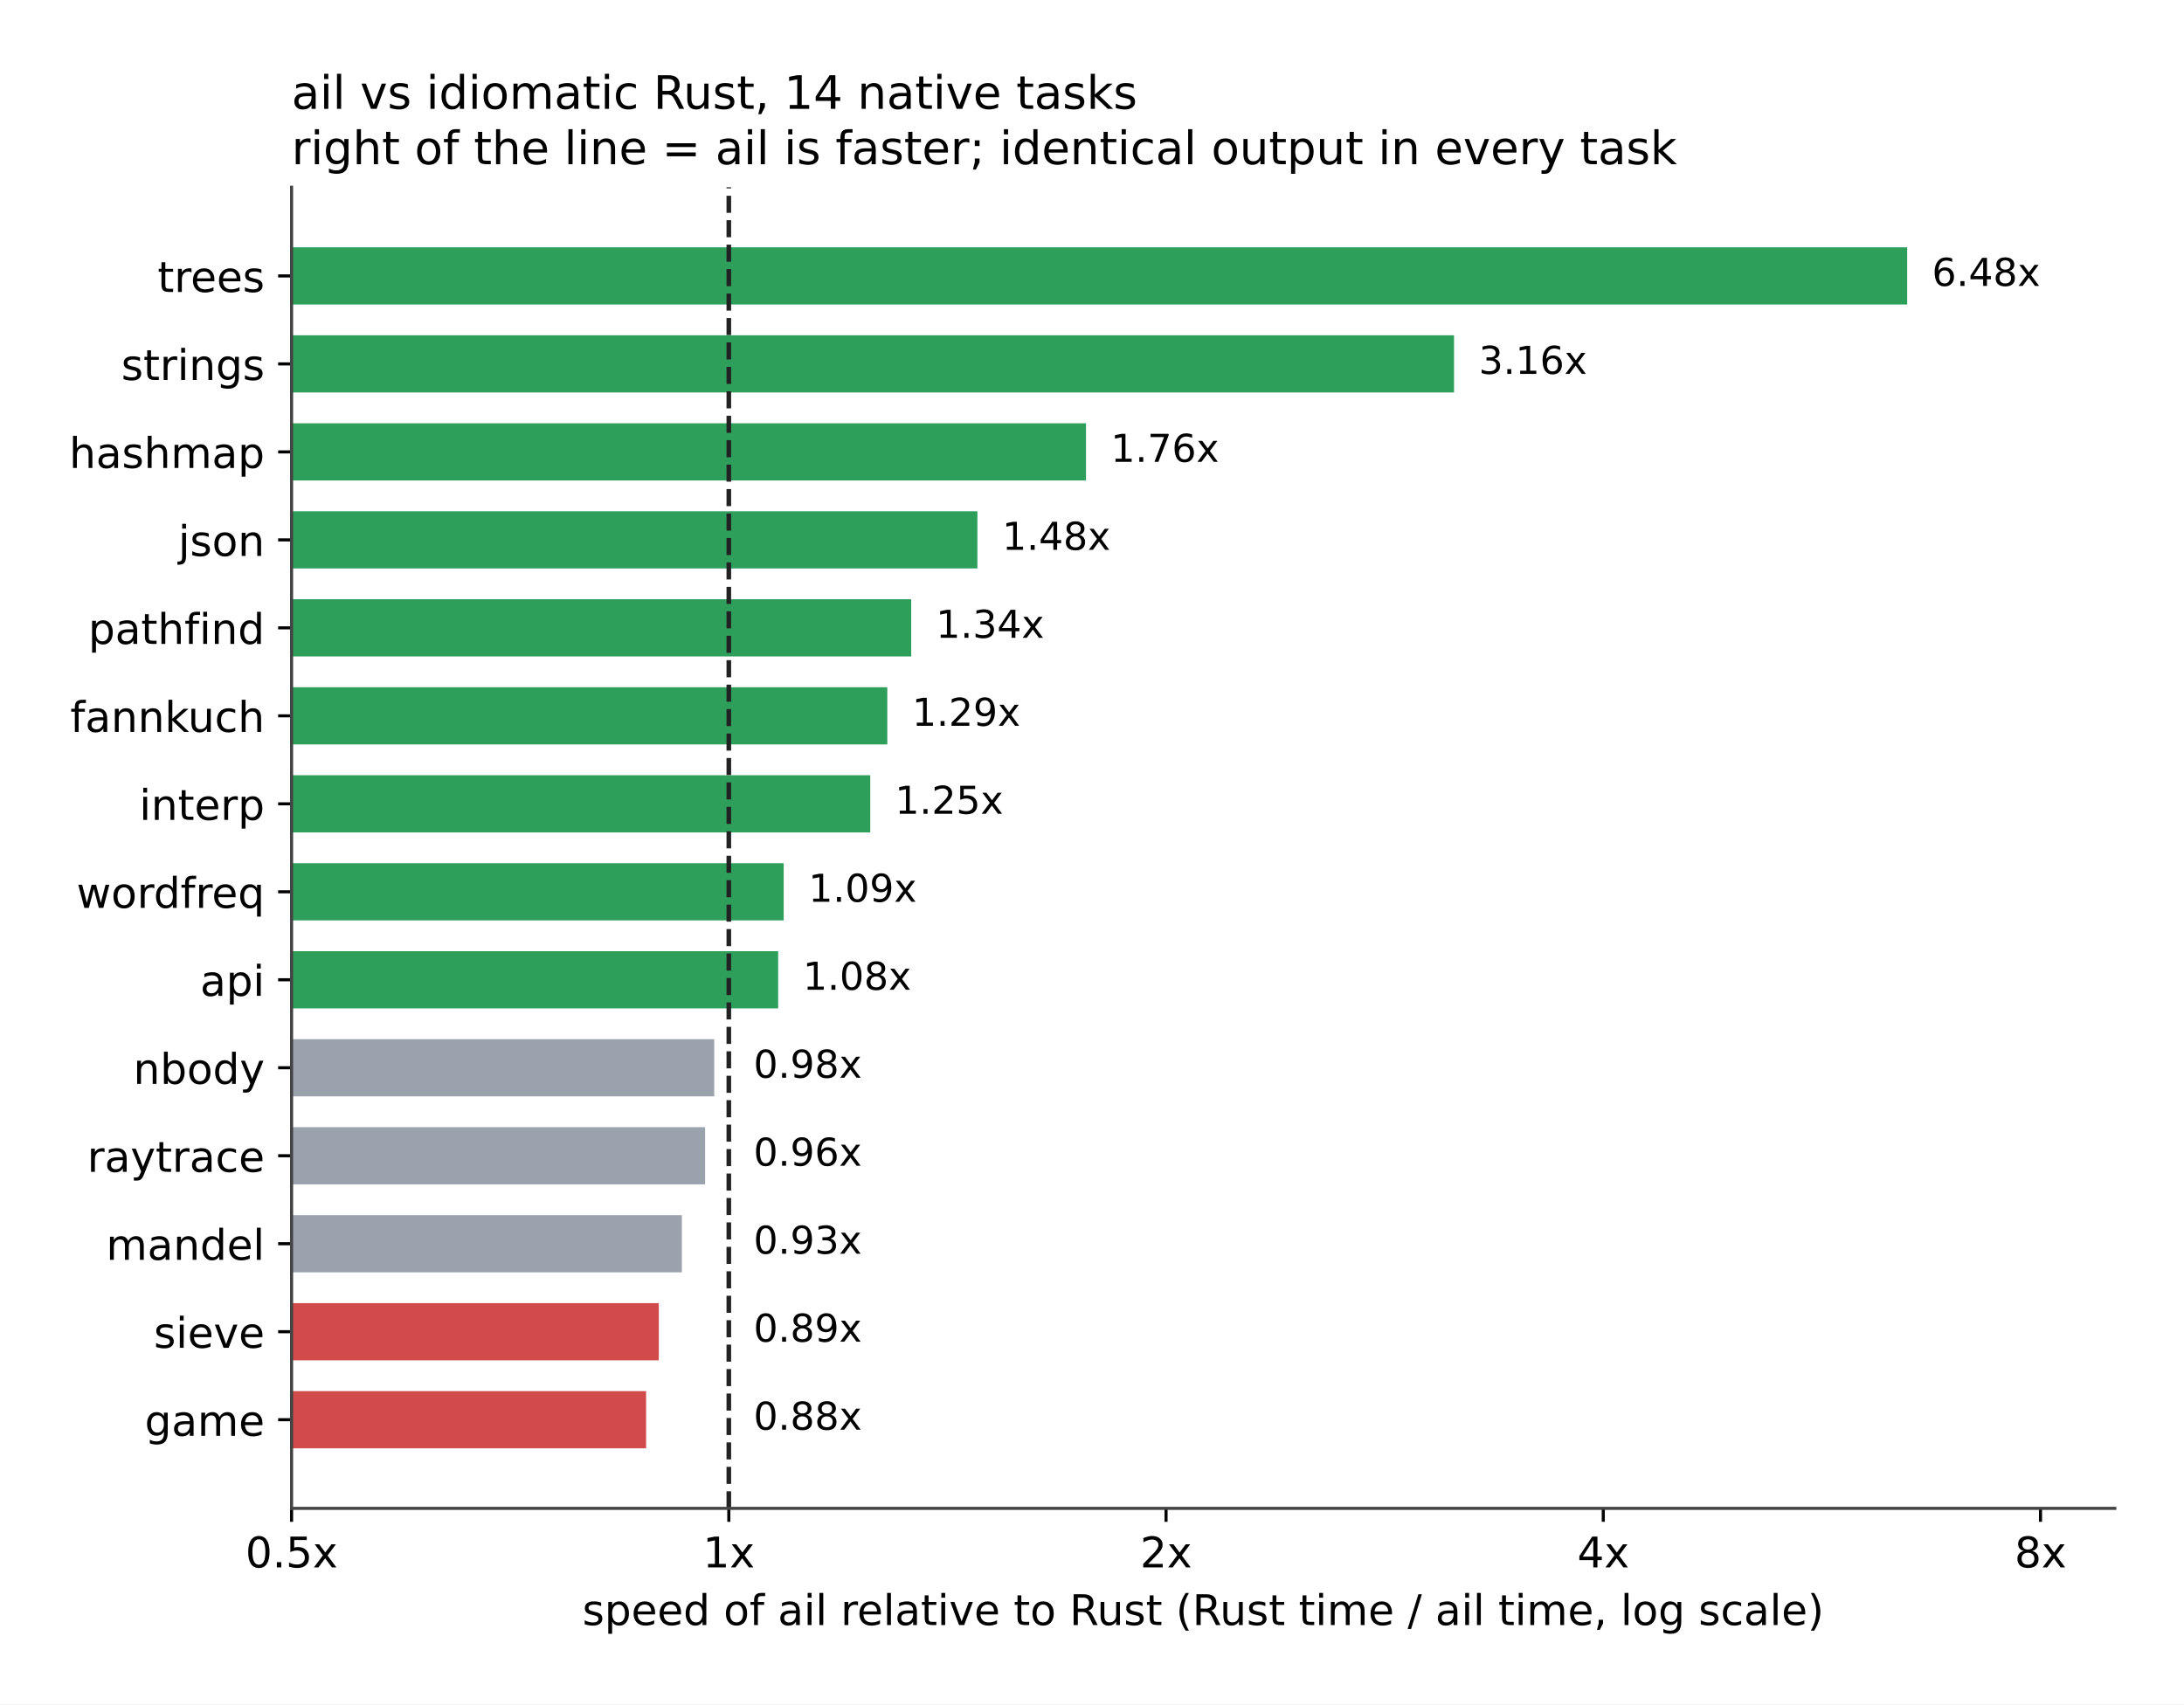
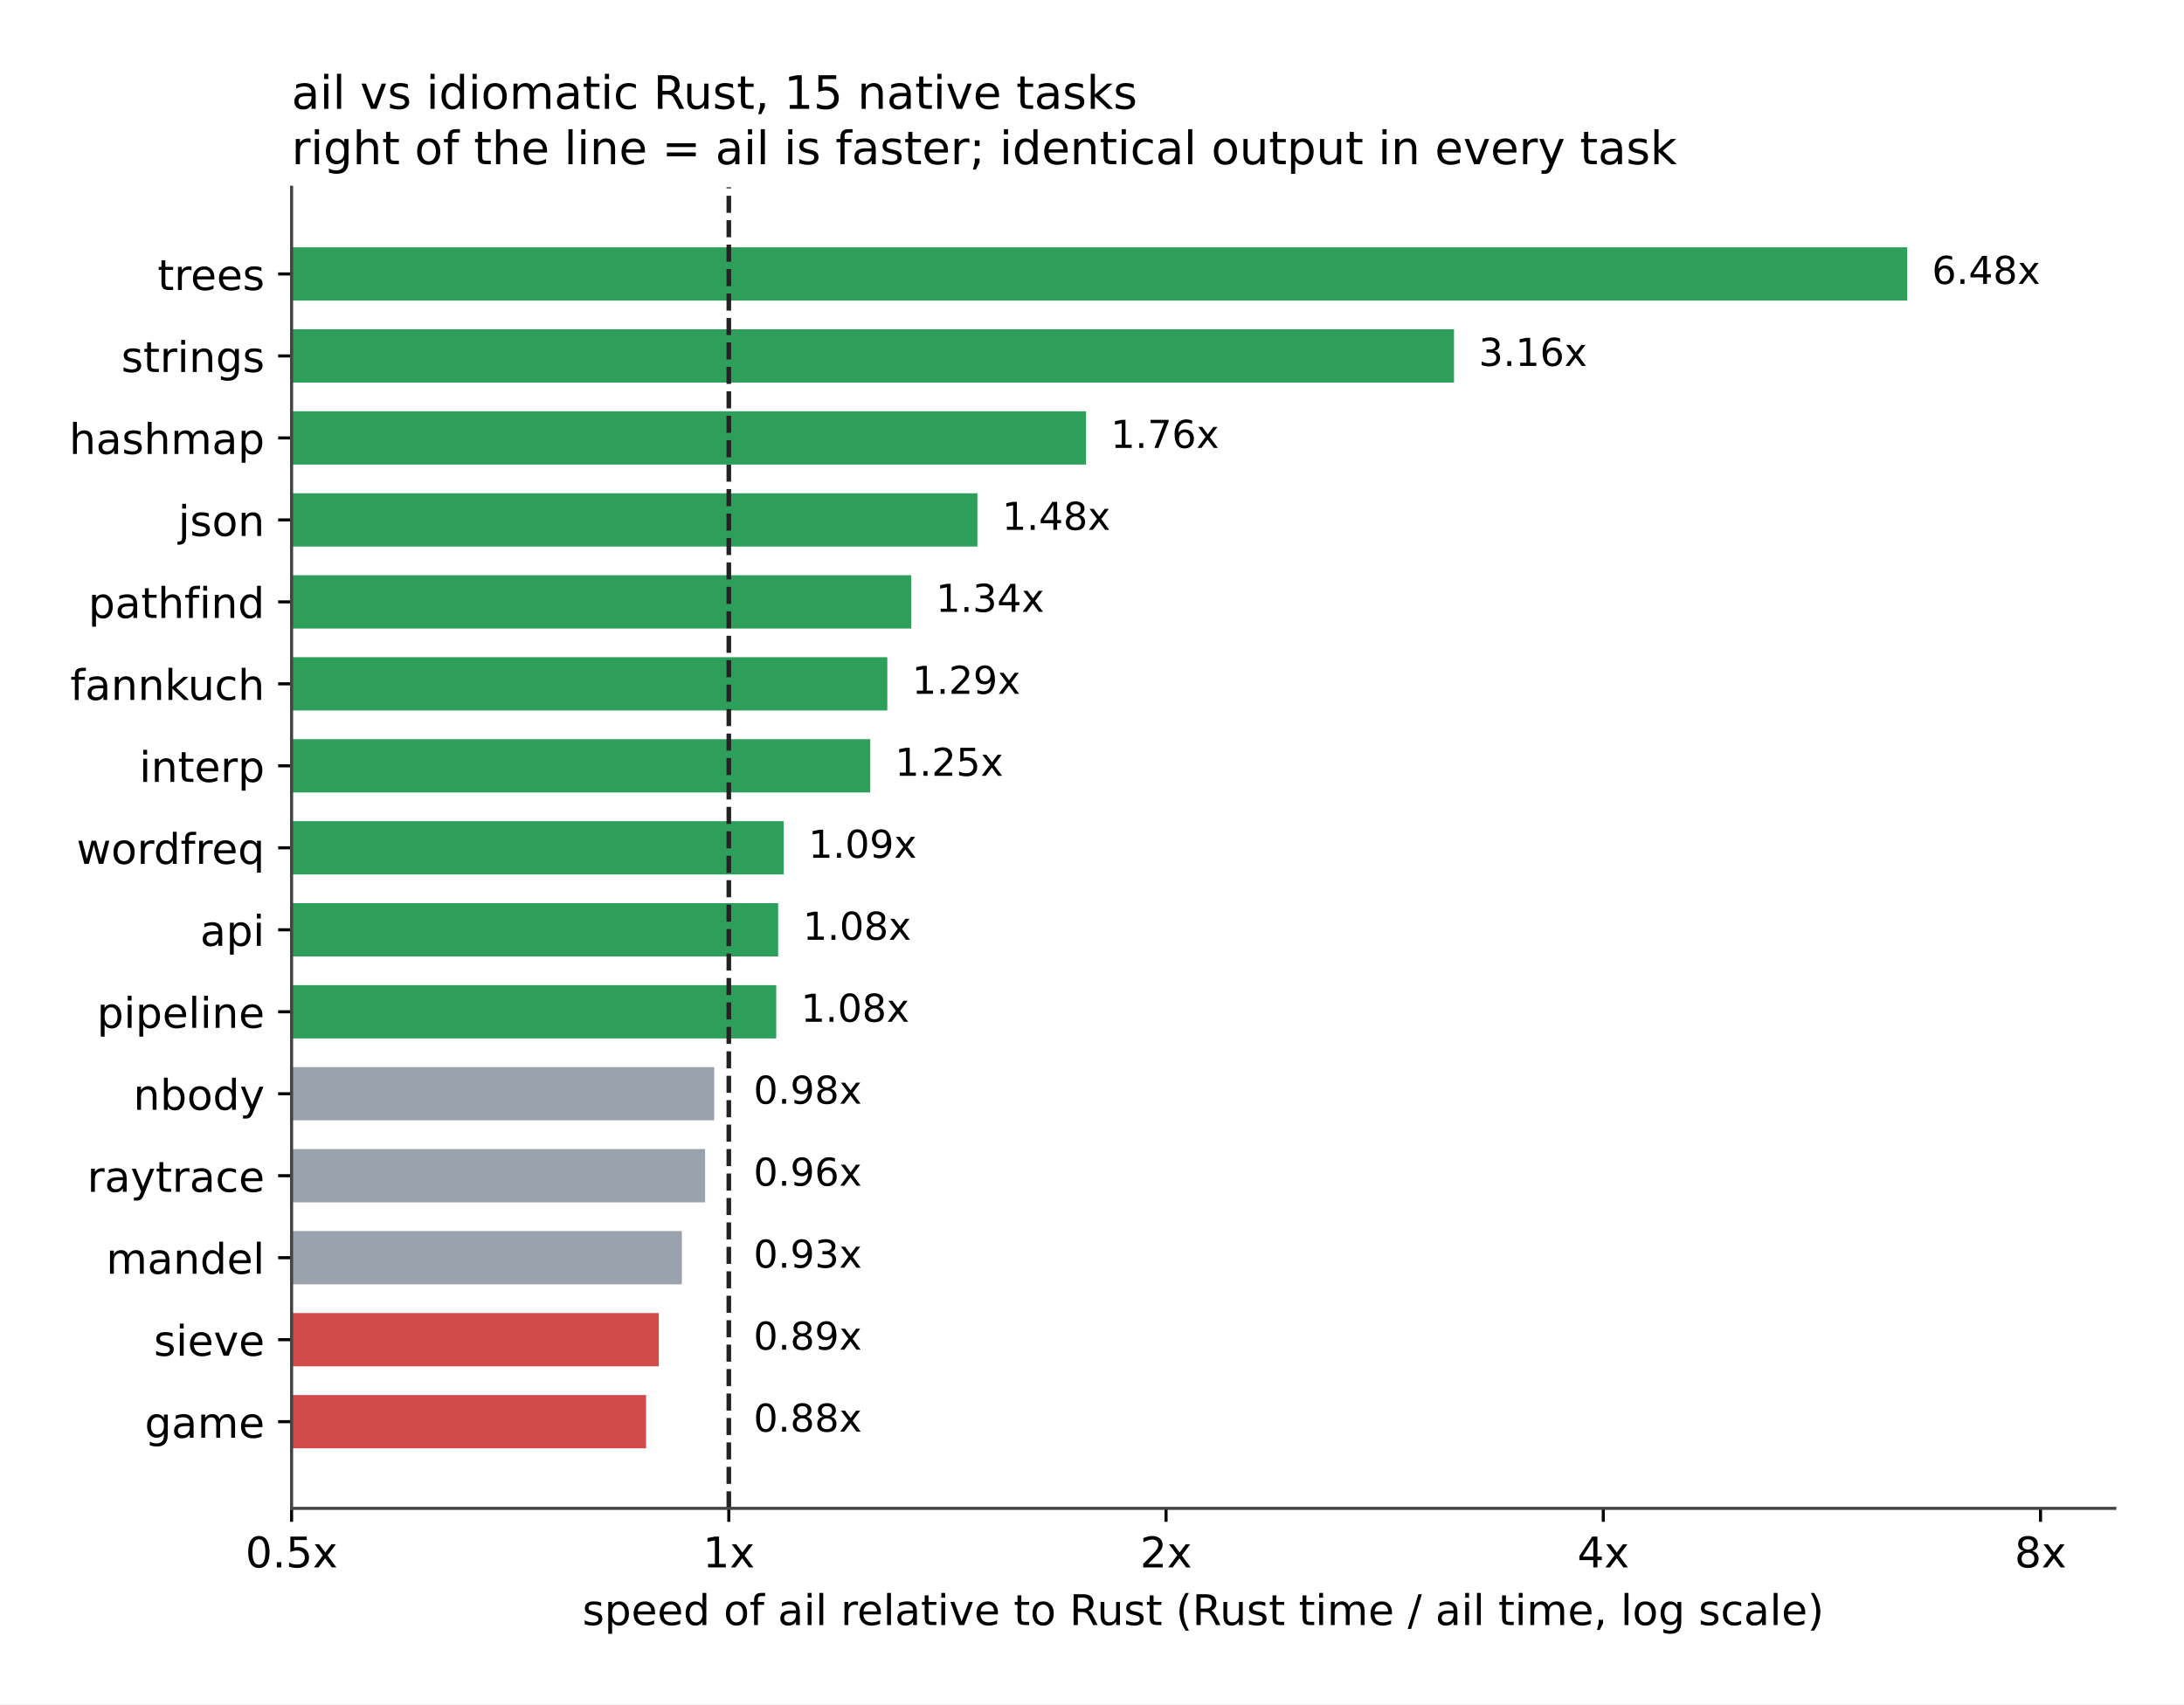
<svg xmlns="http://www.w3.org/2000/svg" xmlns:xlink="http://www.w3.org/1999/xlink" width="568.153pt" height="443.451pt" viewBox="0 0 568.153 443.451" version="1.1">
  <defs>
    <style type="text/css">*{stroke-linejoin: round; stroke-linecap: butt}</style>
  </defs>
  <g id="figure_1">
    <g id="patch_1">
      <path d="M 0 443.451  L 568.153 443.451  L 568.153 0  L 0 0  z " style="fill: #ffffff" />
    </g>
    <g id="axes_1">
      <g id="patch_2">
        <path d="M 75.853 392.451  L 550.153 392.451  L 550.153 48.723  L 75.853 48.723  z " style="fill: #ffffff" />
      </g>
      <g id="patch_3">
-         <path d="M -113553.457 376.827  L 168.079 376.827  L 168.079 361.947  L -113553.457 361.947  z " clip-path="url(#p042102d04b)" style="fill: #d24b4b" />
+         <path d="M -113553.457 376.827  L 168.079 376.827  L 168.079 362.962  L -113553.457 362.962  z " clip-path="url(#pbe4f13df9d)" style="fill: #d24b4b" />
      </g>
      <g id="patch_4">
-         <path d="M -113553.457 353.934  L 171.387 353.934  L 171.387 339.054  L -113553.457 339.054  z " clip-path="url(#p042102d04b)" style="fill: #d24b4b" />
+         <path d="M -113553.457 355.497  L 171.387 355.497  L 171.387 341.633  L -113553.457 341.633  z " clip-path="url(#pbe4f13df9d)" style="fill: #d24b4b" />
      </g>
      <g id="patch_5">
-         <path d="M -113553.457 331.042  L 177.379 331.042  L 177.379 316.162  L -113553.457 316.162  z " clip-path="url(#p042102d04b)" style="fill: #9aa3ad" />
+         <path d="M -113553.457 334.167  L 177.379 334.167  L 177.379 320.303  L -113553.457 320.303  z " clip-path="url(#pbe4f13df9d)" style="fill: #9aa3ad" />
      </g>
      <g id="patch_6">
-         <path d="M -113553.457 308.15  L 183.429 308.15  L 183.429 293.27  L -113553.457 293.27  z " clip-path="url(#p042102d04b)" style="fill: #9aa3ad" />
+         <path d="M -113553.457 312.837  L 183.429 312.837  L 183.429 298.973  L -113553.457 298.973  z " clip-path="url(#pbe4f13df9d)" style="fill: #9aa3ad" />
      </g>
      <g id="patch_7">
-         <path d="M -113553.457 285.257  L 185.801 285.257  L 185.801 270.377  L -113553.457 270.377  z " clip-path="url(#p042102d04b)" style="fill: #9aa3ad" />
+         <path d="M -113553.457 291.508  L 185.801 291.508  L 185.801 277.644  L -113553.457 277.644  z " clip-path="url(#pbe4f13df9d)" style="fill: #9aa3ad" />
      </g>
      <g id="patch_8">
-         <path d="M -113553.457 262.365  L 202.433 262.365  L 202.433 247.485  L -113553.457 247.485  z " clip-path="url(#p042102d04b)" style="fill: #2e9e5b" />
+         <path d="M -113553.457 270.178  L 201.93 270.178  L 201.93 256.314  L -113553.457 256.314  z " clip-path="url(#pbe4f13df9d)" style="fill: #2e9e5b" />
      </g>
      <g id="patch_9">
-         <path d="M -113553.457 239.473  L 203.874 239.473  L 203.874 224.593  L -113553.457 224.593  z " clip-path="url(#p042102d04b)" style="fill: #2e9e5b" />
+         <path d="M -113553.457 248.848  L 202.433 248.848  L 202.433 234.984  L -113553.457 234.984  z " clip-path="url(#pbe4f13df9d)" style="fill: #2e9e5b" />
      </g>
      <g id="patch_10">
-         <path d="M -113553.457 216.58  L 226.39 216.58  L 226.39 201.7  L -113553.457 201.7  z " clip-path="url(#p042102d04b)" style="fill: #2e9e5b" />
+         <path d="M -113553.457 227.519  L 203.874 227.519  L 203.874 213.654  L -113553.457 213.654  z " clip-path="url(#pbe4f13df9d)" style="fill: #2e9e5b" />
      </g>
      <g id="patch_11">
-         <path d="M -113553.457 193.688  L 230.828 193.688  L 230.828 178.808  L -113553.457 178.808  z " clip-path="url(#p042102d04b)" style="fill: #2e9e5b" />
+         <path d="M -113553.457 206.189  L 226.39 206.189  L 226.39 192.325  L -113553.457 192.325  z " clip-path="url(#pbe4f13df9d)" style="fill: #2e9e5b" />
      </g>
      <g id="patch_12">
-         <path d="M -113553.457 170.796  L 237.043 170.796  L 237.043 155.916  L -113553.457 155.916  z " clip-path="url(#p042102d04b)" style="fill: #2e9e5b" />
+         <path d="M -113553.457 184.859  L 230.828 184.859  L 230.828 170.995  L -113553.457 170.995  z " clip-path="url(#pbe4f13df9d)" style="fill: #2e9e5b" />
      </g>
      <g id="patch_13">
-         <path d="M -113553.457 147.904  L 254.268 147.904  L 254.268 133.024  L -113553.457 133.024  z " clip-path="url(#p042102d04b)" style="fill: #2e9e5b" />
+         <path d="M -113553.457 163.53  L 237.043 163.53  L 237.043 149.665  L -113553.457 149.665  z " clip-path="url(#pbe4f13df9d)" style="fill: #2e9e5b" />
      </g>
      <g id="patch_14">
-         <path d="M -113553.457 125.011  L 282.516 125.011  L 282.516 110.131  L -113553.457 110.131  z " clip-path="url(#p042102d04b)" style="fill: #2e9e5b" />
+         <path d="M -113553.457 142.2  L 254.268 142.2  L 254.268 128.336  L -113553.457 128.336  z " clip-path="url(#pbe4f13df9d)" style="fill: #2e9e5b" />
      </g>
      <g id="patch_15">
-         <path d="M -113553.457 102.119  L 378.251 102.119  L 378.251 87.239  L -113553.457 87.239  z " clip-path="url(#p042102d04b)" style="fill: #2e9e5b" />
+         <path d="M -113553.457 120.87  L 282.516 120.87  L 282.516 107.006  L -113553.457 107.006  z " clip-path="url(#pbe4f13df9d)" style="fill: #2e9e5b" />
      </g>
      <g id="patch_16">
-         <path d="M -113553.457 79.227  L 496.145 79.227  L 496.145 64.347  L -113553.457 64.347  z " clip-path="url(#p042102d04b)" style="fill: #2e9e5b" />
+         <path d="M -113553.457 99.541  L 378.251 99.541  L 378.251 85.676  L -113553.457 85.676  z " clip-path="url(#pbe4f13df9d)" style="fill: #2e9e5b" />
+       </g>
+       <g id="patch_17">
+         <path d="M -113553.457 78.211  L 496.145 78.211  L 496.145 64.347  L -113553.457 64.347  z " clip-path="url(#pbe4f13df9d)" style="fill: #2e9e5b" />
      </g>
      <g id="matplotlib.axis_1">
        <g id="xtick_1">
          <g id="line2d_1">
            <defs>
-               <path id="mf23dbc583f" d="M 0 0  L 0 3.5  " style="stroke: #000000; stroke-width: 0.8" />
+               <path id="mb585b9be72" d="M 0 0  L 0 3.5  " style="stroke: #000000; stroke-width: 0.8" />
            </defs>
            <g>
-               <use xlink:href="#mf23dbc583f" x="75.853" y="392.451" style="stroke: #000000; stroke-width: 0.8" />
+               <use xlink:href="#mb585b9be72" x="75.853" y="392.451" style="stroke: #000000; stroke-width: 0.8" />
            </g>
          </g>
          <g id="text_1">
            <text style="font-size: 11px; font-family: 'DejaVu Sans'; text-anchor: middle" x="75.853" y="407.808" transform="rotate(-0 75.85266 407.808)">0.5x</text>
          </g>
        </g>
        <g id="xtick_2">
          <g id="line2d_2">
            <g>
-               <use xlink:href="#mf23dbc583f" x="189.596" y="392.451" style="stroke: #000000; stroke-width: 0.8" />
+               <use xlink:href="#mb585b9be72" x="189.596" y="392.451" style="stroke: #000000; stroke-width: 0.8" />
            </g>
          </g>
          <g id="text_2">
            <text style="font-size: 11px; font-family: 'DejaVu Sans'; text-anchor: middle" x="189.596" y="407.808" transform="rotate(-0 189.5957 407.808)">1x</text>
          </g>
        </g>
        <g id="xtick_3">
          <g id="line2d_3">
            <g>
-               <use xlink:href="#mf23dbc583f" x="303.339" y="392.451" style="stroke: #000000; stroke-width: 0.8" />
+               <use xlink:href="#mb585b9be72" x="303.339" y="392.451" style="stroke: #000000; stroke-width: 0.8" />
            </g>
          </g>
          <g id="text_3">
            <text style="font-size: 11px; font-family: 'DejaVu Sans'; text-anchor: middle" x="303.339" y="407.808" transform="rotate(-0 303.3388 407.808)">2x</text>
          </g>
        </g>
        <g id="xtick_4">
          <g id="line2d_4">
            <g>
-               <use xlink:href="#mf23dbc583f" x="417.082" y="392.451" style="stroke: #000000; stroke-width: 0.8" />
+               <use xlink:href="#mb585b9be72" x="417.082" y="392.451" style="stroke: #000000; stroke-width: 0.8" />
            </g>
          </g>
          <g id="text_4">
            <text style="font-size: 11px; font-family: 'DejaVu Sans'; text-anchor: middle" x="417.082" y="407.808" transform="rotate(-0 417.0818 407.808)">4x</text>
          </g>
        </g>
        <g id="xtick_5">
          <g id="line2d_5">
            <g>
-               <use xlink:href="#mf23dbc583f" x="530.825" y="392.451" style="stroke: #000000; stroke-width: 0.8" />
+               <use xlink:href="#mb585b9be72" x="530.825" y="392.451" style="stroke: #000000; stroke-width: 0.8" />
            </g>
          </g>
          <g id="text_5">
            <text style="font-size: 11px; font-family: 'DejaVu Sans'; text-anchor: middle" x="530.825" y="407.808" transform="rotate(-0 530.8249 407.808)">8x</text>
          </g>
        </g>
        <g id="text_6">
          <text style="font-size: 11px; font-family: 'DejaVu Sans'; text-anchor: middle" x="313.003" y="422.809" transform="rotate(-0 313.0027 422.8089)">speed of ail relative to Rust (Rust time / ail time, log scale)</text>
        </g>
      </g>
      <g id="matplotlib.axis_2">
        <g id="ytick_1">
          <g id="line2d_6">
            <defs>
-               <path id="m8be12794ac" d="M 0 0  L -3.5 0  " style="stroke: #000000; stroke-width: 0.8" />
+               <path id="md8ed6677f6" d="M 0 0  L -3.5 0  " style="stroke: #000000; stroke-width: 0.8" />
            </defs>
            <g>
-               <use xlink:href="#m8be12794ac" x="75.853" y="369.387" style="stroke: #000000; stroke-width: 0.8" />
+               <use xlink:href="#md8ed6677f6" x="75.853" y="369.894" style="stroke: #000000; stroke-width: 0.8" />
            </g>
          </g>
          <g id="text_7">
-             <text style="font-size: 11px; font-family: 'DejaVu Sans'; text-anchor: end" x="68.853" y="373.565" transform="rotate(-0 68.85266 373.5653)">game</text>
+             <text style="font-size: 11px; font-family: 'DejaVu Sans'; text-anchor: end" x="68.853" y="374.073" transform="rotate(-0 68.85266 374.0731)">game</text>
          </g>
        </g>
        <g id="ytick_2">
          <g id="line2d_7">
            <g>
-               <use xlink:href="#m8be12794ac" x="75.853" y="346.494" style="stroke: #000000; stroke-width: 0.8" />
+               <use xlink:href="#md8ed6677f6" x="75.853" y="348.565" style="stroke: #000000; stroke-width: 0.8" />
            </g>
          </g>
          <g id="text_8">
-             <text style="font-size: 11px; font-family: 'DejaVu Sans'; text-anchor: end" x="68.853" y="350.673" transform="rotate(-0 68.85266 350.6734)">sieve</text>
+             <text style="font-size: 11px; font-family: 'DejaVu Sans'; text-anchor: end" x="68.853" y="352.744" transform="rotate(-0 68.85266 352.7439)">sieve</text>
          </g>
        </g>
        <g id="ytick_3">
          <g id="line2d_8">
            <g>
-               <use xlink:href="#m8be12794ac" x="75.853" y="323.602" style="stroke: #000000; stroke-width: 0.8" />
+               <use xlink:href="#md8ed6677f6" x="75.853" y="327.235" style="stroke: #000000; stroke-width: 0.8" />
            </g>
          </g>
          <g id="text_9">
-             <text style="font-size: 11px; font-family: 'DejaVu Sans'; text-anchor: end" x="68.853" y="327.781" transform="rotate(-0 68.85266 327.7811)">mandel</text>
+             <text style="font-size: 11px; font-family: 'DejaVu Sans'; text-anchor: end" x="68.853" y="331.414" transform="rotate(-0 68.85266 331.4142)">mandel</text>
          </g>
        </g>
        <g id="ytick_4">
          <g id="line2d_9">
            <g>
-               <use xlink:href="#m8be12794ac" x="75.853" y="300.71" style="stroke: #000000; stroke-width: 0.8" />
+               <use xlink:href="#md8ed6677f6" x="75.853" y="305.905" style="stroke: #000000; stroke-width: 0.8" />
            </g>
          </g>
          <g id="text_10">
-             <text style="font-size: 11px; font-family: 'DejaVu Sans'; text-anchor: end" x="68.853" y="304.888" transform="rotate(-0 68.85266 304.8884)">raytrace</text>
+             <text style="font-size: 11px; font-family: 'DejaVu Sans'; text-anchor: end" x="68.853" y="310.084" transform="rotate(-0 68.85266 310.0841)">raytrace</text>
          </g>
        </g>
        <g id="ytick_5">
          <g id="line2d_10">
            <g>
-               <use xlink:href="#m8be12794ac" x="75.853" y="277.817" style="stroke: #000000; stroke-width: 0.8" />
+               <use xlink:href="#md8ed6677f6" x="75.853" y="284.576" style="stroke: #000000; stroke-width: 0.8" />
            </g>
          </g>
          <g id="text_11">
-             <text style="font-size: 11px; font-family: 'DejaVu Sans'; text-anchor: end" x="68.853" y="281.996" transform="rotate(-0 68.85266 281.9965)">nbody</text>
+             <text style="font-size: 11px; font-family: 'DejaVu Sans'; text-anchor: end" x="68.853" y="288.755" transform="rotate(-0 68.85266 288.7548)">nbody</text>
          </g>
        </g>
        <g id="ytick_6">
          <g id="line2d_11">
            <g>
-               <use xlink:href="#m8be12794ac" x="75.853" y="254.925" style="stroke: #000000; stroke-width: 0.8" />
+               <use xlink:href="#md8ed6677f6" x="75.853" y="263.246" style="stroke: #000000; stroke-width: 0.8" />
            </g>
          </g>
          <g id="text_12">
-             <text style="font-size: 11px; font-family: 'DejaVu Sans'; text-anchor: end" x="68.853" y="259.104" transform="rotate(-0 68.85266 259.1042)">api</text>
+             <text style="font-size: 11px; font-family: 'DejaVu Sans'; text-anchor: end" x="68.853" y="267.425" transform="rotate(-0 68.85266 267.4251)">pipeline</text>
          </g>
        </g>
        <g id="ytick_7">
          <g id="line2d_12">
            <g>
-               <use xlink:href="#m8be12794ac" x="75.853" y="232.033" style="stroke: #000000; stroke-width: 0.8" />
+               <use xlink:href="#md8ed6677f6" x="75.853" y="241.916" style="stroke: #000000; stroke-width: 0.8" />
            </g>
          </g>
          <g id="text_13">
-             <text style="font-size: 11px; font-family: 'DejaVu Sans'; text-anchor: end" x="68.853" y="236.212" transform="rotate(-0 68.85266 236.2119)">wordfreq</text>
+             <text style="font-size: 11px; font-family: 'DejaVu Sans'; text-anchor: end" x="68.853" y="246.095" transform="rotate(-0 68.85266 246.0954)">api</text>
          </g>
        </g>
        <g id="ytick_8">
          <g id="line2d_13">
            <g>
-               <use xlink:href="#m8be12794ac" x="75.853" y="209.14" style="stroke: #000000; stroke-width: 0.8" />
+               <use xlink:href="#md8ed6677f6" x="75.853" y="220.587" style="stroke: #000000; stroke-width: 0.8" />
            </g>
          </g>
          <g id="text_14">
-             <text style="font-size: 11px; font-family: 'DejaVu Sans'; text-anchor: end" x="68.853" y="213.32" transform="rotate(-0 68.85266 213.3196)">interp</text>
+             <text style="font-size: 11px; font-family: 'DejaVu Sans'; text-anchor: end" x="68.853" y="224.766" transform="rotate(-0 68.85266 224.7657)">wordfreq</text>
          </g>
        </g>
        <g id="ytick_9">
          <g id="line2d_14">
            <g>
-               <use xlink:href="#m8be12794ac" x="75.853" y="186.248" style="stroke: #000000; stroke-width: 0.8" />
+               <use xlink:href="#md8ed6677f6" x="75.853" y="199.257" style="stroke: #000000; stroke-width: 0.8" />
            </g>
          </g>
          <g id="text_15">
-             <text style="font-size: 11px; font-family: 'DejaVu Sans'; text-anchor: end" x="68.853" y="190.427" transform="rotate(-0 68.85266 190.4273)">fannkuch</text>
+             <text style="font-size: 11px; font-family: 'DejaVu Sans'; text-anchor: end" x="68.853" y="203.436" transform="rotate(-0 68.85266 203.436)">interp</text>
          </g>
        </g>
        <g id="ytick_10">
          <g id="line2d_15">
            <g>
-               <use xlink:href="#m8be12794ac" x="75.853" y="163.356" style="stroke: #000000; stroke-width: 0.8" />
+               <use xlink:href="#md8ed6677f6" x="75.853" y="177.927" style="stroke: #000000; stroke-width: 0.8" />
            </g>
          </g>
          <g id="text_16">
-             <text style="font-size: 11px; font-family: 'DejaVu Sans'; text-anchor: end" x="68.853" y="167.535" transform="rotate(-0 68.85266 167.535)">pathfind</text>
+             <text style="font-size: 11px; font-family: 'DejaVu Sans'; text-anchor: end" x="68.853" y="182.106" transform="rotate(-0 68.85266 182.1063)">fannkuch</text>
          </g>
        </g>
        <g id="ytick_11">
          <g id="line2d_16">
            <g>
-               <use xlink:href="#m8be12794ac" x="75.853" y="140.464" style="stroke: #000000; stroke-width: 0.8" />
+               <use xlink:href="#md8ed6677f6" x="75.853" y="156.597" style="stroke: #000000; stroke-width: 0.8" />
            </g>
          </g>
          <g id="text_17">
-             <text style="font-size: 11px; font-family: 'DejaVu Sans'; text-anchor: end" x="68.853" y="144.643" transform="rotate(-0 68.85266 144.6426)">json</text>
+             <text style="font-size: 11px; font-family: 'DejaVu Sans'; text-anchor: end" x="68.853" y="160.777" transform="rotate(-0 68.85266 160.7766)">pathfind</text>
          </g>
        </g>
        <g id="ytick_12">
          <g id="line2d_17">
            <g>
-               <use xlink:href="#m8be12794ac" x="75.853" y="117.571" style="stroke: #000000; stroke-width: 0.8" />
+               <use xlink:href="#md8ed6677f6" x="75.853" y="135.268" style="stroke: #000000; stroke-width: 0.8" />
            </g>
          </g>
          <g id="text_18">
-             <text style="font-size: 11px; font-family: 'DejaVu Sans'; text-anchor: end" x="68.853" y="121.75" transform="rotate(-0 68.85266 121.7503)">hashmap</text>
+             <text style="font-size: 11px; font-family: 'DejaVu Sans'; text-anchor: end" x="68.853" y="139.447" transform="rotate(-0 68.85266 139.4469)">json</text>
          </g>
        </g>
        <g id="ytick_13">
          <g id="line2d_18">
            <g>
-               <use xlink:href="#m8be12794ac" x="75.853" y="94.679" style="stroke: #000000; stroke-width: 0.8" />
+               <use xlink:href="#md8ed6677f6" x="75.853" y="113.938" style="stroke: #000000; stroke-width: 0.8" />
            </g>
          </g>
          <g id="text_19">
-             <text style="font-size: 11px; font-family: 'DejaVu Sans'; text-anchor: end" x="68.853" y="98.858" transform="rotate(-0 68.85266 98.85803)">strings</text>
+             <text style="font-size: 11px; font-family: 'DejaVu Sans'; text-anchor: end" x="68.853" y="118.117" transform="rotate(-0 68.85266 118.1173)">hashmap</text>
          </g>
        </g>
        <g id="ytick_14">
          <g id="line2d_19">
            <g>
-               <use xlink:href="#m8be12794ac" x="75.853" y="71.787" style="stroke: #000000; stroke-width: 0.8" />
+               <use xlink:href="#md8ed6677f6" x="75.853" y="92.608" style="stroke: #000000; stroke-width: 0.8" />
            </g>
          </g>
          <g id="text_20">
-             <text style="font-size: 11px; font-family: 'DejaVu Sans'; text-anchor: end" x="68.853" y="75.965" transform="rotate(-0 68.85266 75.96529)">trees</text>
-           </g>
-         </g>
-       </g>
-       <g id="line2d_20">
-         <path d="M 189.596 392.451  L 189.596 48.723  " clip-path="url(#p042102d04b)" style="fill: none; stroke-dasharray: 4.44,1.92; stroke-dashoffset: 0; stroke: #222222; stroke-width: 1.2" />
-       </g>
-       <g id="patch_17">
+             <text style="font-size: 11px; font-family: 'DejaVu Sans'; text-anchor: end" x="68.853" y="96.788" transform="rotate(-0 68.85266 96.78756)">strings</text>
+           </g>
+         </g>
+         <g id="ytick_15">
+           <g id="line2d_20">
+             <g>
+               <use xlink:href="#md8ed6677f6" x="75.853" y="71.279" style="stroke: #000000; stroke-width: 0.8" />
+             </g>
+           </g>
+           <g id="text_21">
+             <text style="font-size: 11px; font-family: 'DejaVu Sans'; text-anchor: end" x="68.853" y="75.457" transform="rotate(-0 68.85266 75.45744)">trees</text>
+           </g>
+         </g>
+       </g>
+       <g id="line2d_21">
+         <path d="M 189.596 392.451  L 189.596 48.723  " clip-path="url(#pbe4f13df9d)" style="fill: none; stroke-dasharray: 4.44,1.92; stroke-dashoffset: 0; stroke: #222222; stroke-width: 1.2" />
+       </g>
+       <g id="patch_18">
        <path d="M 75.853 392.451  L 75.853 48.723  " style="fill: none; stroke: #444444; stroke-width: 0.8; stroke-linejoin: miter; stroke-linecap: square" />
      </g>
-       <g id="patch_18">
+       <g id="patch_19">
        <path d="M 75.853 392.451  L 550.153 392.451  " style="fill: none; stroke: #444444; stroke-width: 0.8; stroke-linejoin: miter; stroke-linecap: square" />
      </g>
-       <g id="text_21">
-         <text style="font-size: 10px; font-family: 'DejaVu Sans'; text-anchor: start" x="196.032" y="371.984" transform="rotate(-0 196.0317 371.9842)">0.88x</text>
-       </g>
      <g id="text_22">
-         <text style="font-size: 10px; font-family: 'DejaVu Sans'; text-anchor: start" x="196.032" y="349.092" transform="rotate(-0 196.0317 349.0919)">0.89x</text>
+         <text style="font-size: 10px; font-family: 'DejaVu Sans'; text-anchor: start" x="196.032" y="372.492" transform="rotate(-0 196.0317 372.4921)">0.88x</text>
      </g>
      <g id="text_23">
-         <text style="font-size: 10px; font-family: 'DejaVu Sans'; text-anchor: start" x="196.032" y="326.2" transform="rotate(-0 196.0317 326.1996)">0.93x</text>
+         <text style="font-size: 10px; font-family: 'DejaVu Sans'; text-anchor: start" x="196.032" y="351.162" transform="rotate(-0 196.0317 351.1624)">0.89x</text>
      </g>
      <g id="text_24">
-         <text style="font-size: 10px; font-family: 'DejaVu Sans'; text-anchor: start" x="196.032" y="303.307" transform="rotate(-0 196.0317 303.3073)">0.96x</text>
+         <text style="font-size: 10px; font-family: 'DejaVu Sans'; text-anchor: start" x="196.032" y="329.833" transform="rotate(-0 196.0317 329.8327)">0.93x</text>
      </g>
      <g id="text_25">
-         <text style="font-size: 10px; font-family: 'DejaVu Sans'; text-anchor: start" x="196.032" y="280.415" transform="rotate(-0 196.0317 280.415)">0.98x</text>
+         <text style="font-size: 10px; font-family: 'DejaVu Sans'; text-anchor: start" x="196.032" y="308.503" transform="rotate(-0 196.0317 308.503)">0.96x</text>
      </g>
      <g id="text_26">
-         <text style="font-size: 10px; font-family: 'DejaVu Sans'; text-anchor: start" x="208.869" y="257.523" transform="rotate(-0 208.8692 257.5227)">1.08x</text>
+         <text style="font-size: 10px; font-family: 'DejaVu Sans'; text-anchor: start" x="196.032" y="287.173" transform="rotate(-0 196.0317 287.1733)">0.98x</text>
      </g>
      <g id="text_27">
-         <text style="font-size: 10px; font-family: 'DejaVu Sans'; text-anchor: start" x="210.31" y="234.63" transform="rotate(-0 210.31 234.6304)">1.09x</text>
+         <text style="font-size: 10px; font-family: 'DejaVu Sans'; text-anchor: start" x="208.366" y="265.844" transform="rotate(-0 208.3659 265.8436)">1.08x</text>
      </g>
      <g id="text_28">
-         <text style="font-size: 10px; font-family: 'DejaVu Sans'; text-anchor: start" x="232.826" y="211.738" transform="rotate(-0 232.826 211.7381)">1.25x</text>
+         <text style="font-size: 10px; font-family: 'DejaVu Sans'; text-anchor: start" x="208.869" y="244.514" transform="rotate(-0 208.8692 244.5139)">1.08x</text>
      </g>
      <g id="text_29">
-         <text style="font-size: 10px; font-family: 'DejaVu Sans'; text-anchor: start" x="237.264" y="188.846" transform="rotate(-0 237.2641 188.8458)">1.29x</text>
+         <text style="font-size: 10px; font-family: 'DejaVu Sans'; text-anchor: start" x="210.31" y="223.184" transform="rotate(-0 210.31 223.1842)">1.09x</text>
      </g>
      <g id="text_30">
-         <text style="font-size: 10px; font-family: 'DejaVu Sans'; text-anchor: start" x="243.479" y="165.953" transform="rotate(-0 243.4791 165.9535)">1.34x</text>
+         <text style="font-size: 10px; font-family: 'DejaVu Sans'; text-anchor: start" x="232.826" y="201.855" transform="rotate(-0 232.826 201.8545)">1.25x</text>
      </g>
      <g id="text_31">
-         <text style="font-size: 10px; font-family: 'DejaVu Sans'; text-anchor: start" x="260.704" y="143.061" transform="rotate(-0 260.7044 143.0612)">1.48x</text>
+         <text style="font-size: 10px; font-family: 'DejaVu Sans'; text-anchor: start" x="237.264" y="180.525" transform="rotate(-0 237.2641 180.5248)">1.29x</text>
      </g>
      <g id="text_32">
-         <text style="font-size: 10px; font-family: 'DejaVu Sans'; text-anchor: start" x="288.952" y="120.169" transform="rotate(-0 288.9517 120.1689)">1.76x</text>
+         <text style="font-size: 10px; font-family: 'DejaVu Sans'; text-anchor: start" x="243.479" y="159.195" transform="rotate(-0 243.4791 159.1952)">1.34x</text>
      </g>
      <g id="text_33">
-         <text style="font-size: 10px; font-family: 'DejaVu Sans'; text-anchor: start" x="384.687" y="97.277" transform="rotate(-0 384.6873 97.27654)">3.16x</text>
+         <text style="font-size: 10px; font-family: 'DejaVu Sans'; text-anchor: start" x="260.704" y="137.865" transform="rotate(-0 260.7044 137.8655)">1.48x</text>
      </g>
      <g id="text_34">
-         <text style="font-size: 10px; font-family: 'DejaVu Sans'; text-anchor: start" x="502.581" y="74.384" transform="rotate(-0 502.5813 74.38423)">6.48x</text>
+         <text style="font-size: 10px; font-family: 'DejaVu Sans'; text-anchor: start" x="288.952" y="116.536" transform="rotate(-0 288.9517 116.5358)">1.76x</text>
      </g>
      <g id="text_35">
-         <text style="font-size: 12px; font-family: 'DejaVu Sans'" transform="translate(75.85266 28.3193)">ail vs idiomatic Rust, 14 native tasks</text>
+         <text style="font-size: 10px; font-family: 'DejaVu Sans'; text-anchor: start" x="384.687" y="95.206" transform="rotate(-0 384.6873 95.20608)">3.16x</text>
+       </g>
+       <g id="text_36">
+         <text style="font-size: 10px; font-family: 'DejaVu Sans'; text-anchor: start" x="502.581" y="73.876" transform="rotate(-0 502.5813 73.87638)">6.48x</text>
+       </g>
+       <g id="text_37">
+         <text style="font-size: 12px; font-family: 'DejaVu Sans'" transform="translate(75.85266 28.3193)">ail vs idiomatic Rust, 15 native tasks</text>
        <text style="font-size: 12px; font-family: 'DejaVu Sans'" transform="translate(75.85266 42.72258)">right of the line = ail is faster; identical output in every task</text>
      </g>
    </g>
  </g>
  <defs>
-     <clipPath id="p042102d04b">
+     <clipPath id="pbe4f13df9d">
      <rect x="75.853" y="48.723" width="474.3" height="343.728" />
    </clipPath>
  </defs>
</svg>
